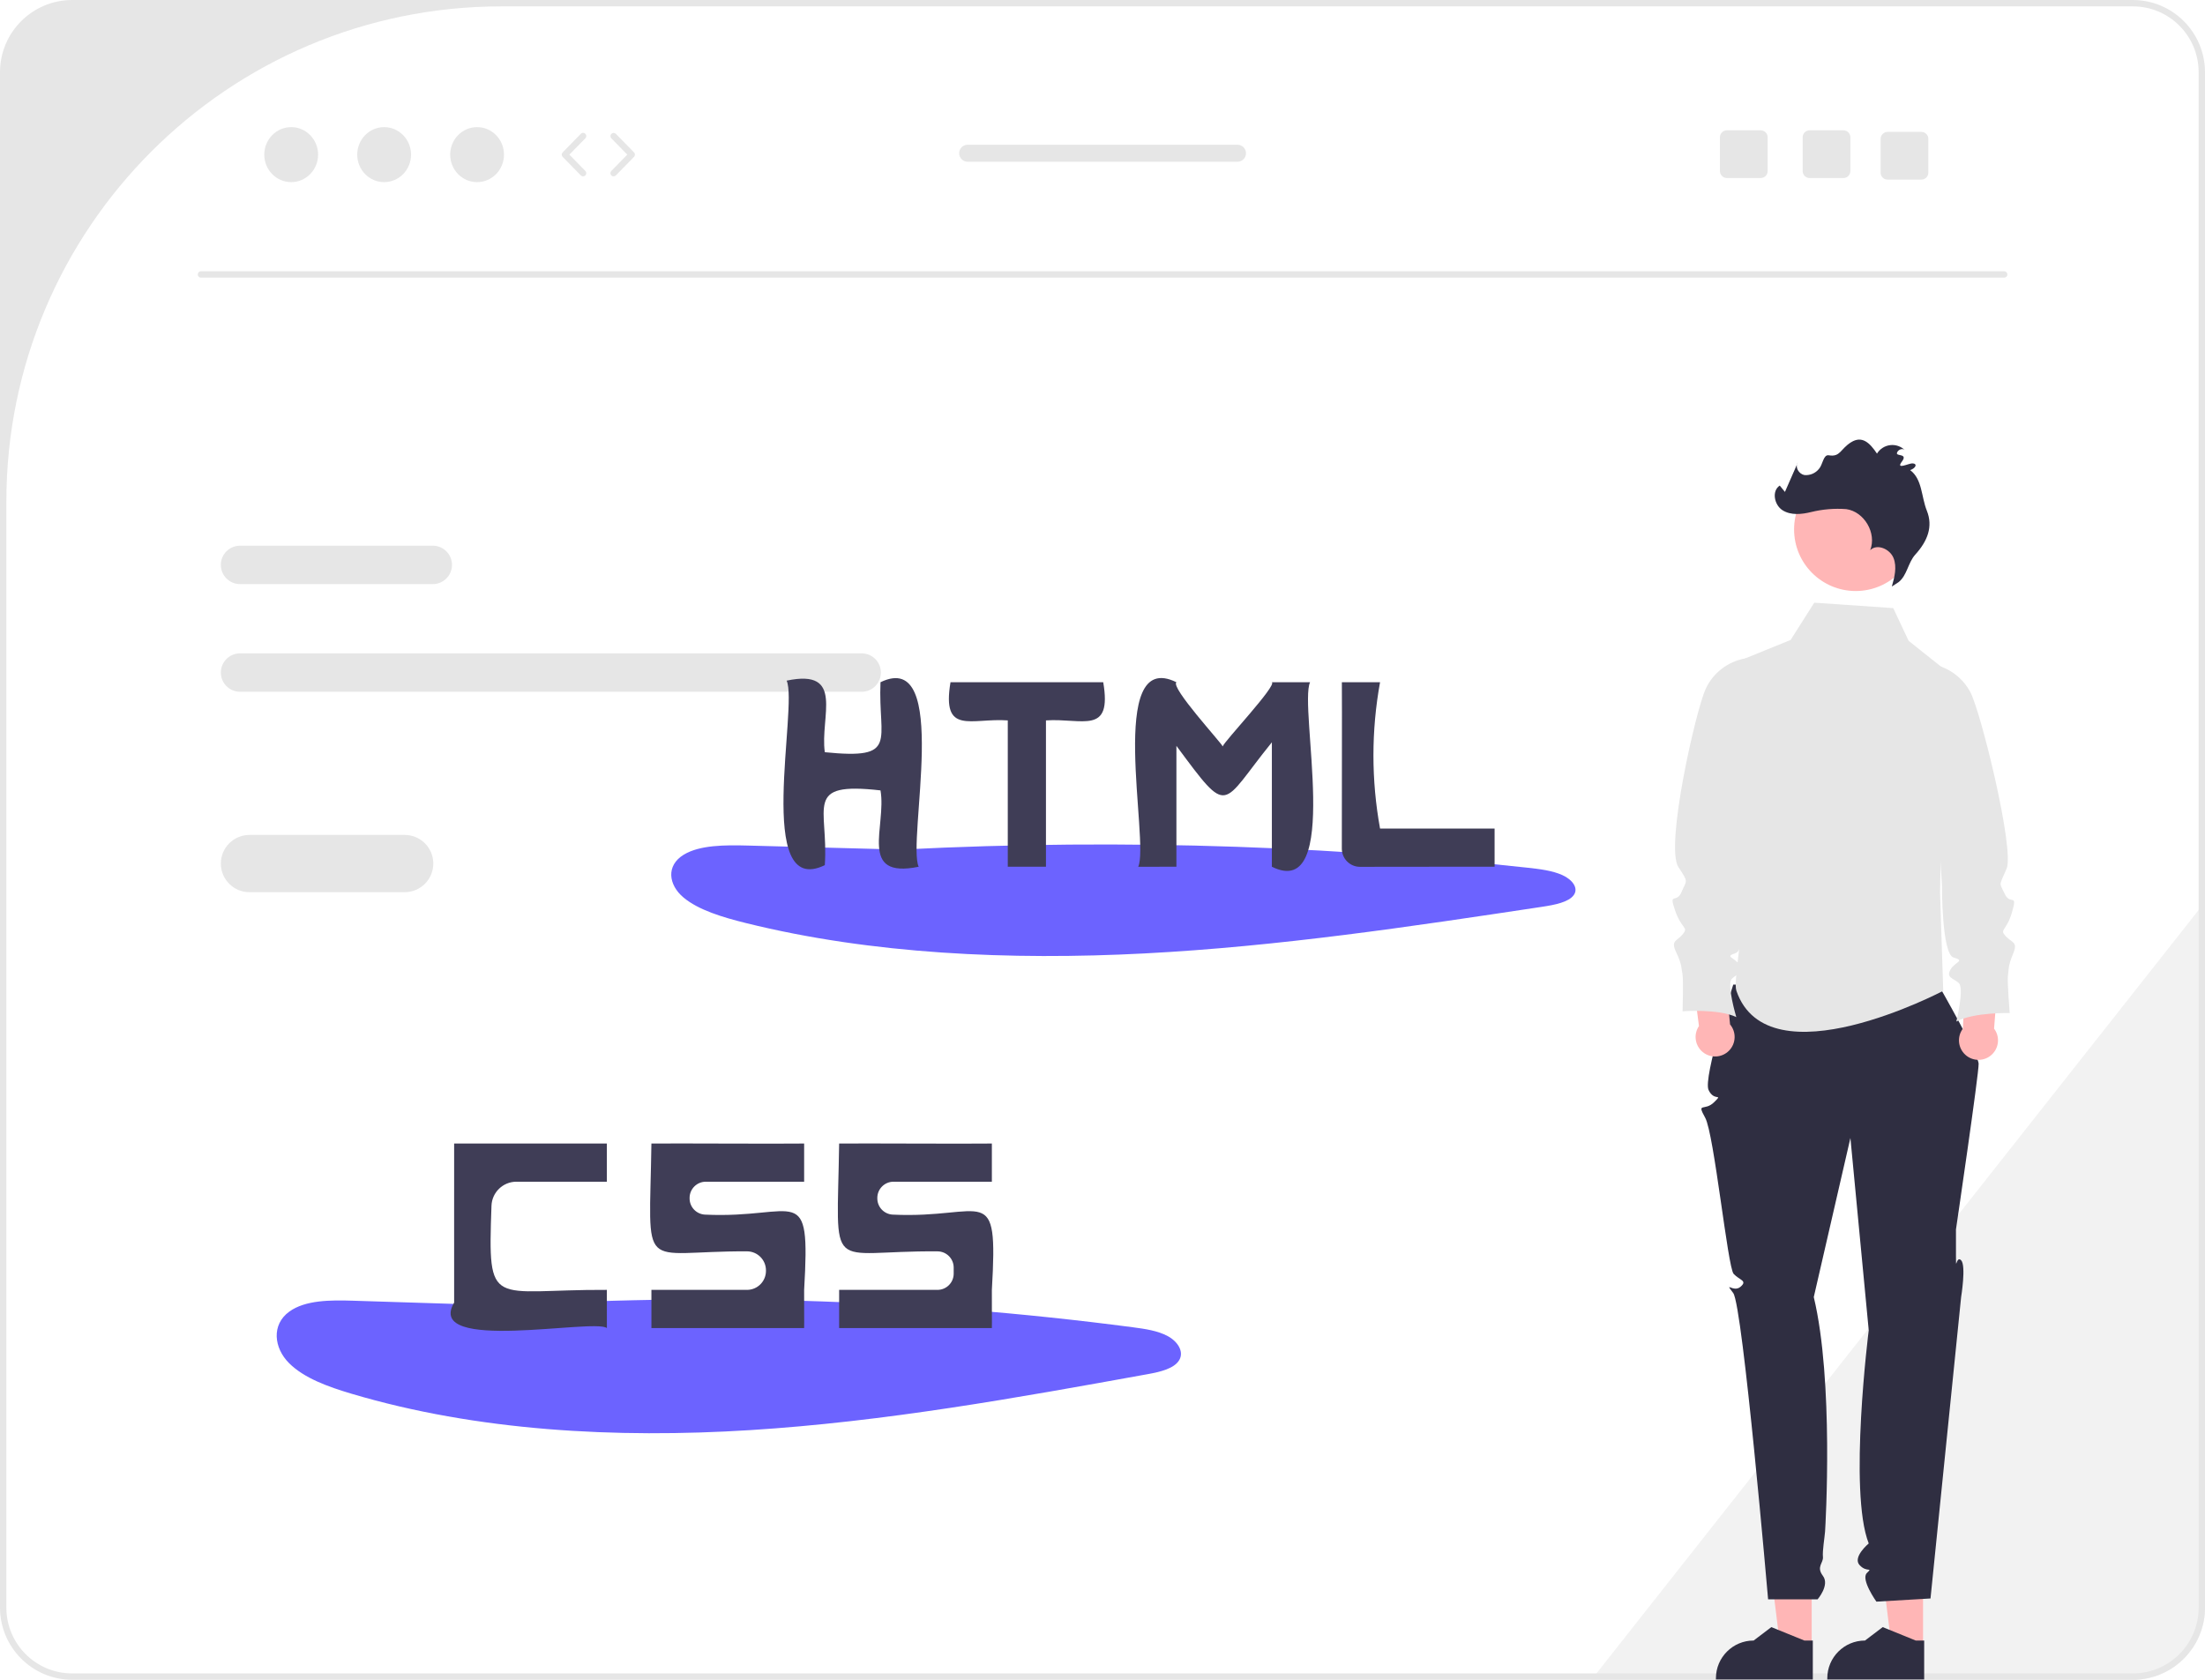
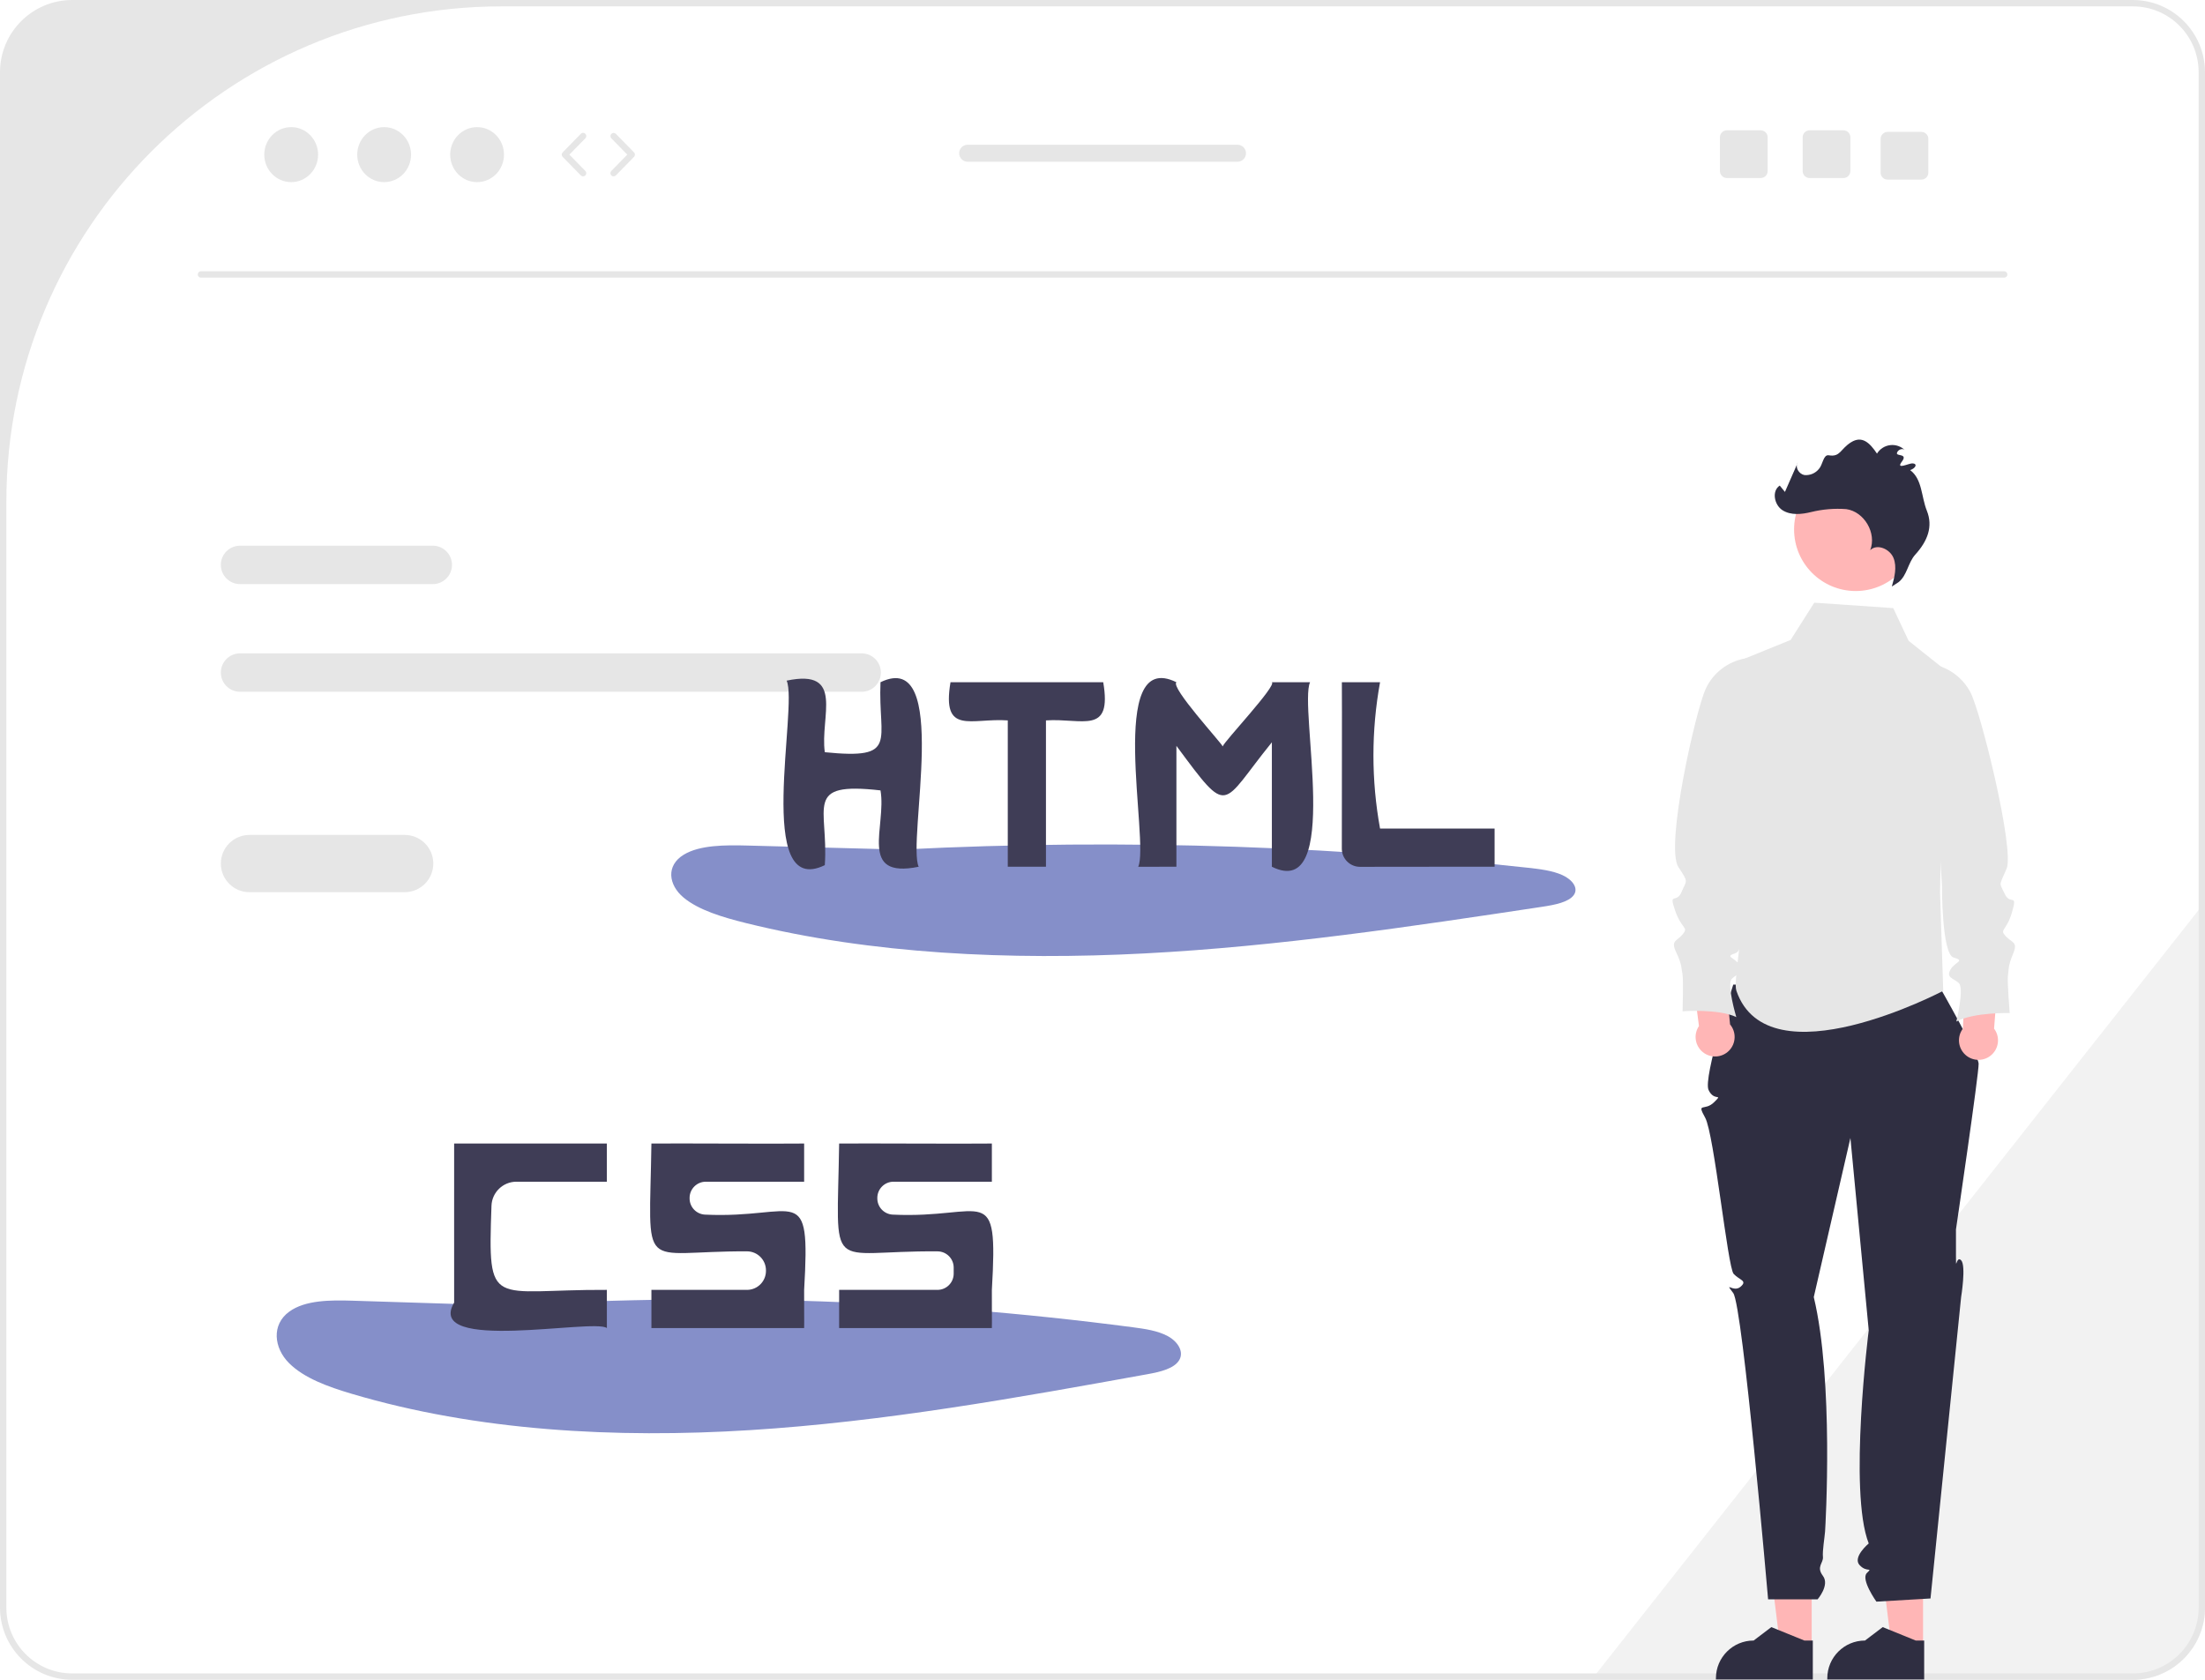
<svg xmlns="http://www.w3.org/2000/svg" data-name="Layer 1" width="693" height="528" viewBox="0 0 693 528">
  <path d="M946.5,469.5V691.31A22.717,22.717,0,0,1,923.81,714H753.67l1.58-2L944.5,472.04Z" transform="translate(-253.5 -186)" fill="#f2f2f2" />
  <path d="M524.312,391.368H328.943a6.036,6.036,0,0,0,0,12.072H524.312a6.036,6.036,0,0,0,0-12.072Z" transform="translate(-253.5 -186)" fill="#e6e6e6" />
  <path d="M389.518,357.524H328.943a6.036,6.036,0,0,0,0,12.072h60.575a6.036,6.036,0,0,0,0-12.072Z" transform="translate(-253.5 -186)" fill="#e6e6e6" />
  <path d="M923.81,186H276.19a22.717,22.717,0,0,0-22.69,22.69V691.31A22.717,22.717,0,0,0,276.19,714H923.81a22.717,22.717,0,0,0,22.69-22.69V208.69A22.717,22.717,0,0,0,923.81,186ZM944.5,691.31A20.69,20.69,0,0,1,923.81,712H276.19a20.69,20.69,0,0,1-20.69-20.69V343.676A155.676,155.676,0,0,1,411.176,188H923.81a20.69,20.69,0,0,1,20.69,20.69Z" transform="translate(-253.5 -186)" fill="#e6e6e6" />
  <path d="M883.39,273.269H316.66a1,1,0,0,1,0-2H883.39a1,1,0,0,1,0,2Z" transform="translate(-253.5 -186)" fill="#e6e6e6" />
  <ellipse cx="91.515" cy="48.603" rx="8.457" ry="8.645" fill="#e6e6e6" />
  <ellipse cx="120.729" cy="48.603" rx="8.457" ry="8.645" fill="#e6e6e6" />
  <ellipse cx="149.942" cy="48.603" rx="8.457" ry="8.645" fill="#e6e6e6" />
  <path d="M436.754,241.436a.997.997,0,0,1-.715-.301l-5.706-5.833a1.0 1,0,0,1,0-1.398l5.706-5.833a1,1,0,1,1,1.43,1.398l-5.022,5.133,5.022,5.134a1,1,0,0,1-.715,1.699Z" transform="translate(-253.5 -186)" fill="#e6e6e6" />
  <path d="M446.342,241.436a1,1,0,0,1-.715-1.699l5.021-5.134-5.021-5.133a1,1,0,0,1,1.43-1.398l5.706,5.833a1.0 1,0,0,1,0,1.398l-5.706,5.833A.997.997,0,0,1,446.342,241.436Z" transform="translate(-253.5 -186)" fill="#e6e6e6" />
  <path d="M832.852,226.959h-10.61a2.189,2.189,0,0,0-2.19,2.19v10.62a2.189,2.189,0,0,0,2.19,2.19h10.61a2.198,2.198,0,0,0,2.2-2.19v-10.62A2.198,2.198,0,0,0,832.852,226.959Z" transform="translate(-253.5 -186)" fill="#e6e6e6" />
  <path d="M806.852,226.959h-10.61a2.189,2.189,0,0,0-2.19,2.19v10.62a2.189,2.189,0,0,0,2.19,2.19h10.61a2.198,2.198,0,0,0,2.2-2.19v-10.62A2.198,2.198,0,0,0,806.852,226.959Z" transform="translate(-253.5 -186)" fill="#e6e6e6" />
  <path d="M857.352,227.459h-10.61a2.189,2.189,0,0,0-2.19,2.19v10.62a2.189,2.189,0,0,0,2.19,2.19h10.61a2.198,2.198,0,0,0,2.2-2.19v-10.62A2.198,2.198,0,0,0,857.352,227.459Z" transform="translate(-253.5 -186)" fill="#e6e6e6" />
  <path d="M642.43,231.499h-84.81a2.67,2.67,0,1,0,0,5.34h84.81a2.67,2.67,0,0,0,0-5.34Z" transform="translate(-253.5 -186)" fill="#e6e6e6" />
-   <path d="M415.107,596.446l-50.717-1.603c-7.034-.222-14.944-.211-19.962,3.424-5.694,4.126-4.832,11.435-.104,16.176s12.277,7.45,19.686,9.652c39.364,11.7,82.929,14.075,125.229,11.428s83.73-10.131,124.955-17.59c3.91-.707,8.341-1.725,9.936-4.446,1.542-2.632-.476-5.807-3.611-7.508s-7.109-2.275-10.943-2.781a1027.708,1027.708,0,0,0-209.501-5.976" transform="translate(-253.5 -186)" fill="#6c63ff" />
+   <path d="M415.107,596.446l-50.717-1.603c-7.034-.222-14.944-.211-19.962,3.424-5.694,4.126-4.832,11.435-.104,16.176s12.277,7.45,19.686,9.652c39.364,11.7,82.929,14.075,125.229,11.428s83.73-10.131,124.955-17.59c3.91-.707,8.341-1.725,9.936-4.446,1.542-2.632-.476-5.807-3.611-7.508s-7.109-2.275-10.943-2.781a1027.708,1027.708,0,0,0-209.501-5.976" transform="translate(-253.5 -186)" fill="#858FC9" />
  <path d="M506.23,557.44v-12c-8.708.123-39.87-.089-48,0-.605,41.941-4.313,33.725,30.048,33.888a5.975,5.975,0,0,1,5.952,5.967l0,.18a5.965,5.965,0,0,1-5.965,5.965H458.23v12h48c.067-.04-.049-11.587 0-12,2.03-34.765-1.986-22.261-31.166-23.656a5.095,5.095,0,0,1-4.835-5.095l0-.15a5.1,5.1,0,0,1,5.1-5.1Z" transform="translate(-253.5 -186)" fill="#3f3d56" />
  <path d="M565.23,557.44v-12c-8.708.123-39.87-.089-48,0-.61,42.305-4.378,33.579,30.952,33.895a5.1,5.1,0,0,1,5.048,5.1c-0.0.63-0,1.275-0,1.907a5.099,5.099,0,0,1-5.1,5.098H517.23v12h48c.067-.04-.049-11.587 0-12,2.03-34.765-1.986-22.261-31.166-23.656a5.095,5.095,0,0,1-4.835-5.095l0-.15a5.1,5.1,0,0,1,5.1-5.1Z" transform="translate(-253.5 -186)" fill="#3f3d56" />
  <path d="M444.23,557.44v-12h-48c-.034,10.703.025,39.032-0,50-9.409,15.929,44.042,4.901,48.003,8.004C444.23,603.44,444.23,591.44,444.23,591.44c-36.521-.191-37.439,6.646-36.264-26.43a7.844,7.844,0,0,1,7.834-7.571C426.358,557.44,444.23,557.44,444.23,557.44Z" transform="translate(-253.5 -186)" fill="#3f3d56" />
-   <path d="M539.107,453.112l-50.717-1.336c-7.034-.185-14.944-.176-19.962,2.854-5.694,3.439-4.832,9.532-.104,13.484s12.277,6.21,19.686,8.046c39.364,9.753,82.929,11.733,125.229,9.526s83.73-8.445,124.955-14.663c3.91-.59,8.341-1.438,9.936-3.706,1.542-2.194-.476-4.84-3.611-6.258s-7.109-1.896-10.943-2.318a1231.445,1231.445,0,0,0-209.501-4.981" transform="translate(-253.5 -186)" fill="#6c63ff" />
+   <path d="M539.107,453.112l-50.717-1.336c-7.034-.185-14.944-.176-19.962,2.854-5.694,3.439-4.832,9.532-.104,13.484s12.277,6.21,19.686,8.046c39.364,9.753,82.929,11.733,125.229,9.526s83.73-8.445,124.955-14.663c3.91-.59,8.341-1.438,9.936-3.706,1.542-2.194-.476-4.84-3.611-6.258s-7.109-1.896-10.943-2.318a1231.445,1231.445,0,0,0-209.501-4.981" transform="translate(-253.5 -186)" fill="#858FC9" />
  <path d="M530.23,400.44c-.817,18.526,5.992,24.358-17.501,21.998-1.587-11.052,6.462-26.39-11.999-22.496,3.698,8.018-10.303,68.844,11.996,57.995,1.252-18.275-7.002-26.29,17.504-23.494,1.965,11.297-7.207,27.921,11.999,23.996C538.531,450.417,552.532,389.596,530.23,400.44Z" transform="translate(-253.5 -186)" fill="#3f3d56" />
  <path d="M653.23,400.44c1.647,1.017-15.09,18.724-15.452,20.175-.502-1.238-16.477-18.562-14.548-20.174-22.23-10.985-8.375,50.195-12.004,58.002.004-.003,12.004-.003,12.004-.003V420.442c16.867,22.75,13.735,18.922,30-1.117L653.23,458.44c22.229,10.989,8.376-50.199,12.004-58.003C665.23,400.44,653.23,400.44,653.23,400.44Z" transform="translate(-253.5 -186)" fill="#3f3d56" />
  <path d="M600.23,400.44h-48c-2.82,16.822,6.505,11.18,18.002,12L570.23,458.44h12v-46C593.673,411.662,603.086,417.188,600.23,400.44Z" transform="translate(-253.5 -186)" fill="#3f3d56" />
  <path d="M687.23,446.44a128.279,128.279,0,0,1,0-46h-12c.069,7.603-.021,38.282-.014,52.312a5.71,5.71,0,0,0,5.706,5.713c12.09.016,35.17-.073,42.309-.024L723.23,446.44Z" transform="translate(-253.5 -186)" fill="#3f3d56" />
  <path d="M380.681,448.44H331.907a9,9,0,0,0,0,18h48.774a9,9,0,0,0,0-18Z" transform="translate(-253.5 -186)" fill="#e6e6e6" />
  <polygon points="569.392 517.568 559.491 517.567 554.781 479.377 569.394 479.378 569.392 517.568" fill="#ffb6b6" />
  <path d="M823.241,713.897l-30.447-.001v-.385a11.851,11.851,0,0,1,11.851-11.851h.001l5.562-4.219,10.377,4.22,2.658 0Z" transform="translate(-253.5 -186)" fill="#2f2e41" />
  <polygon points="604.392 517.568 594.491 517.567 589.781 479.377 604.394 479.378 604.392 517.568" fill="#ffb6b6" />
  <path d="M858.241,713.897l-30.447-.001v-.385a11.851,11.851,0,0,1,11.851-11.851h.001l5.562-4.219,10.377,4.22,2.658 0Z" transform="translate(-253.5 -186)" fill="#2f2e41" />
  <path d="M798.239,495.48s-9.526,29.258-7.768,33.109S795.23,529.44,792.23,532.44s-5.619-.189-2.809,4.906,7.066,47.034,8.938,49.064,4.446,2.085,2.159,4.057S795.23,588.44,798.23,592.44s10.961,96.276,10.961,96.276h15.551s3.873-4.465,1.681-7.37.192-4.025,0-5.965.537-6.123.672-8.031,2.764-47.378-3.551-73.643l11.514-50.012,5.757,60.446s-6.416,50.702,0,67.001c0,0-5.172,4.307-2.878,6.803S842.23,678.44,840.23,680.44s3,9,3,9l17-1,9.622-94.734s1.622-9.88,0-11.573S868.23,586.44,868.23,580.44v-8s7.251-49.205,7.125-52.102S863.23,496.44,863.23,496.44Z" transform="translate(-253.5 -186)" fill="#2f2e41" />
  <path d="M848.519,377.147l-24.823-1.707-7.428,11.712-17.889,7.273v57.695A55.6,55.6,0,0,1,801.23,469.44c-.068,11.495-3.023,25.035-2,28,10,29,65,0,65,0l-1-31,1.357-70.059-11.239-8.964Z" transform="translate(-253.5 -186)" fill="#e6e6e6" />
  <path d="M797.233,508.005,795.521,489.763l-10.557-.476,2.496,19.221a6.133,6.133,0,1,0,9.773-.504Z" transform="translate(-253.5 -186)" fill="#ffb6b6" />
  <path d="M802.428,392.886l-.293.05a16.988,16.988,0,0,0-12.585,9.628c-3.023,6.538-12.84,49.517-8.537,55.998,3.338,5.027,2.527,4.046.958,7.838s-4.096-.254-2.025,5.764,4.347,5.159,2.424,7.485-3.894,1.869-2.025,5.764,1.566,5.209,1.919,6.675.046,11.782.046,11.782,11.276-.855,16.888,1.827c0,0-3.131-10.418-1.361-12.086s3.894-1.869,2.378-4.297-4.954-2.53-1.212-3.742,2.537-22.956,2.537-22.956C807.705,446.475,805.27,419.927,802.428,392.886Z" transform="translate(-253.5 -186)" fill="#e6e6e6" />
  <path d="M870.422,509.306l.789-18.304,10.519-1.008-1.523,19.323a6.133,6.133,0,1,1-9.786-.01Z" transform="translate(-253.5 -186)" fill="#ffb6b6" />
  <path d="M859.426,394.597l.295.035a16.988,16.988,0,0,1,13.054,8.981c3.349,6.377,13.945,49.569,11.351,55.496-2.419,5.528-2.319,4.168-.561,7.876s4.078-.461,2.313,5.654-4.081,5.372-2.044,7.597,3.984,1.671,2.313,5.654-1.301,5.281-1.58,6.764.548,11.769.548,11.769-11.305-.285-16.774,2.676c0,0,2.602-10.562.749-12.139s-3.984-1.671-2.592-4.172,4.821-2.777,1.022-3.799-3.692-22.798-3.692-22.798Z" transform="translate(-253.5 -186)" fill="#e6e6e6" />
  <circle cx="583.217" cy="166.41" r="19.362" fill="#ffb6b6" />
  <path d="M850.192,368.984c2.693-2.107,2.954-6.124,5.252-8.657,3.842-4.234,5.647-8.789,3.635-13.805-1.78-4.437-1.402-9.891-5.236-12.747,1.883-.682,2.326-2.097.665-2.123-1.12-.018-5.297,2.124-3.287-.544s-1.795-1.615-1.543-2.707,1.865-1.697,2.577-.831a5.64,5.64,0,0,0-8.846,1.012c-2.265-3.394-4.668-5.729-8.134-3.575-3.403,2.115-3.359,4.73-7.019,4.102-1.721-.295-1.883,2.955-3.059,4.246a5.247,5.247,0,0,1-4.609,1.966c-1.715-.324-3.027-2.462-2.066-3.919l-4.043,9.224-1.629-1.999c-2.589,1.687-1.739,6.09.867,7.751s5.993,1.306,8.994.57a35.276,35.276,0,0,1,11.052-.917c5.666.8,9.613,7.575,7.515,12.899,2.177-2.138,6.204-.364,7.332,2.471s.301,6.029-.535,8.964" transform="translate(-253.5 -186)" fill="#2f2e41" />
</svg>
